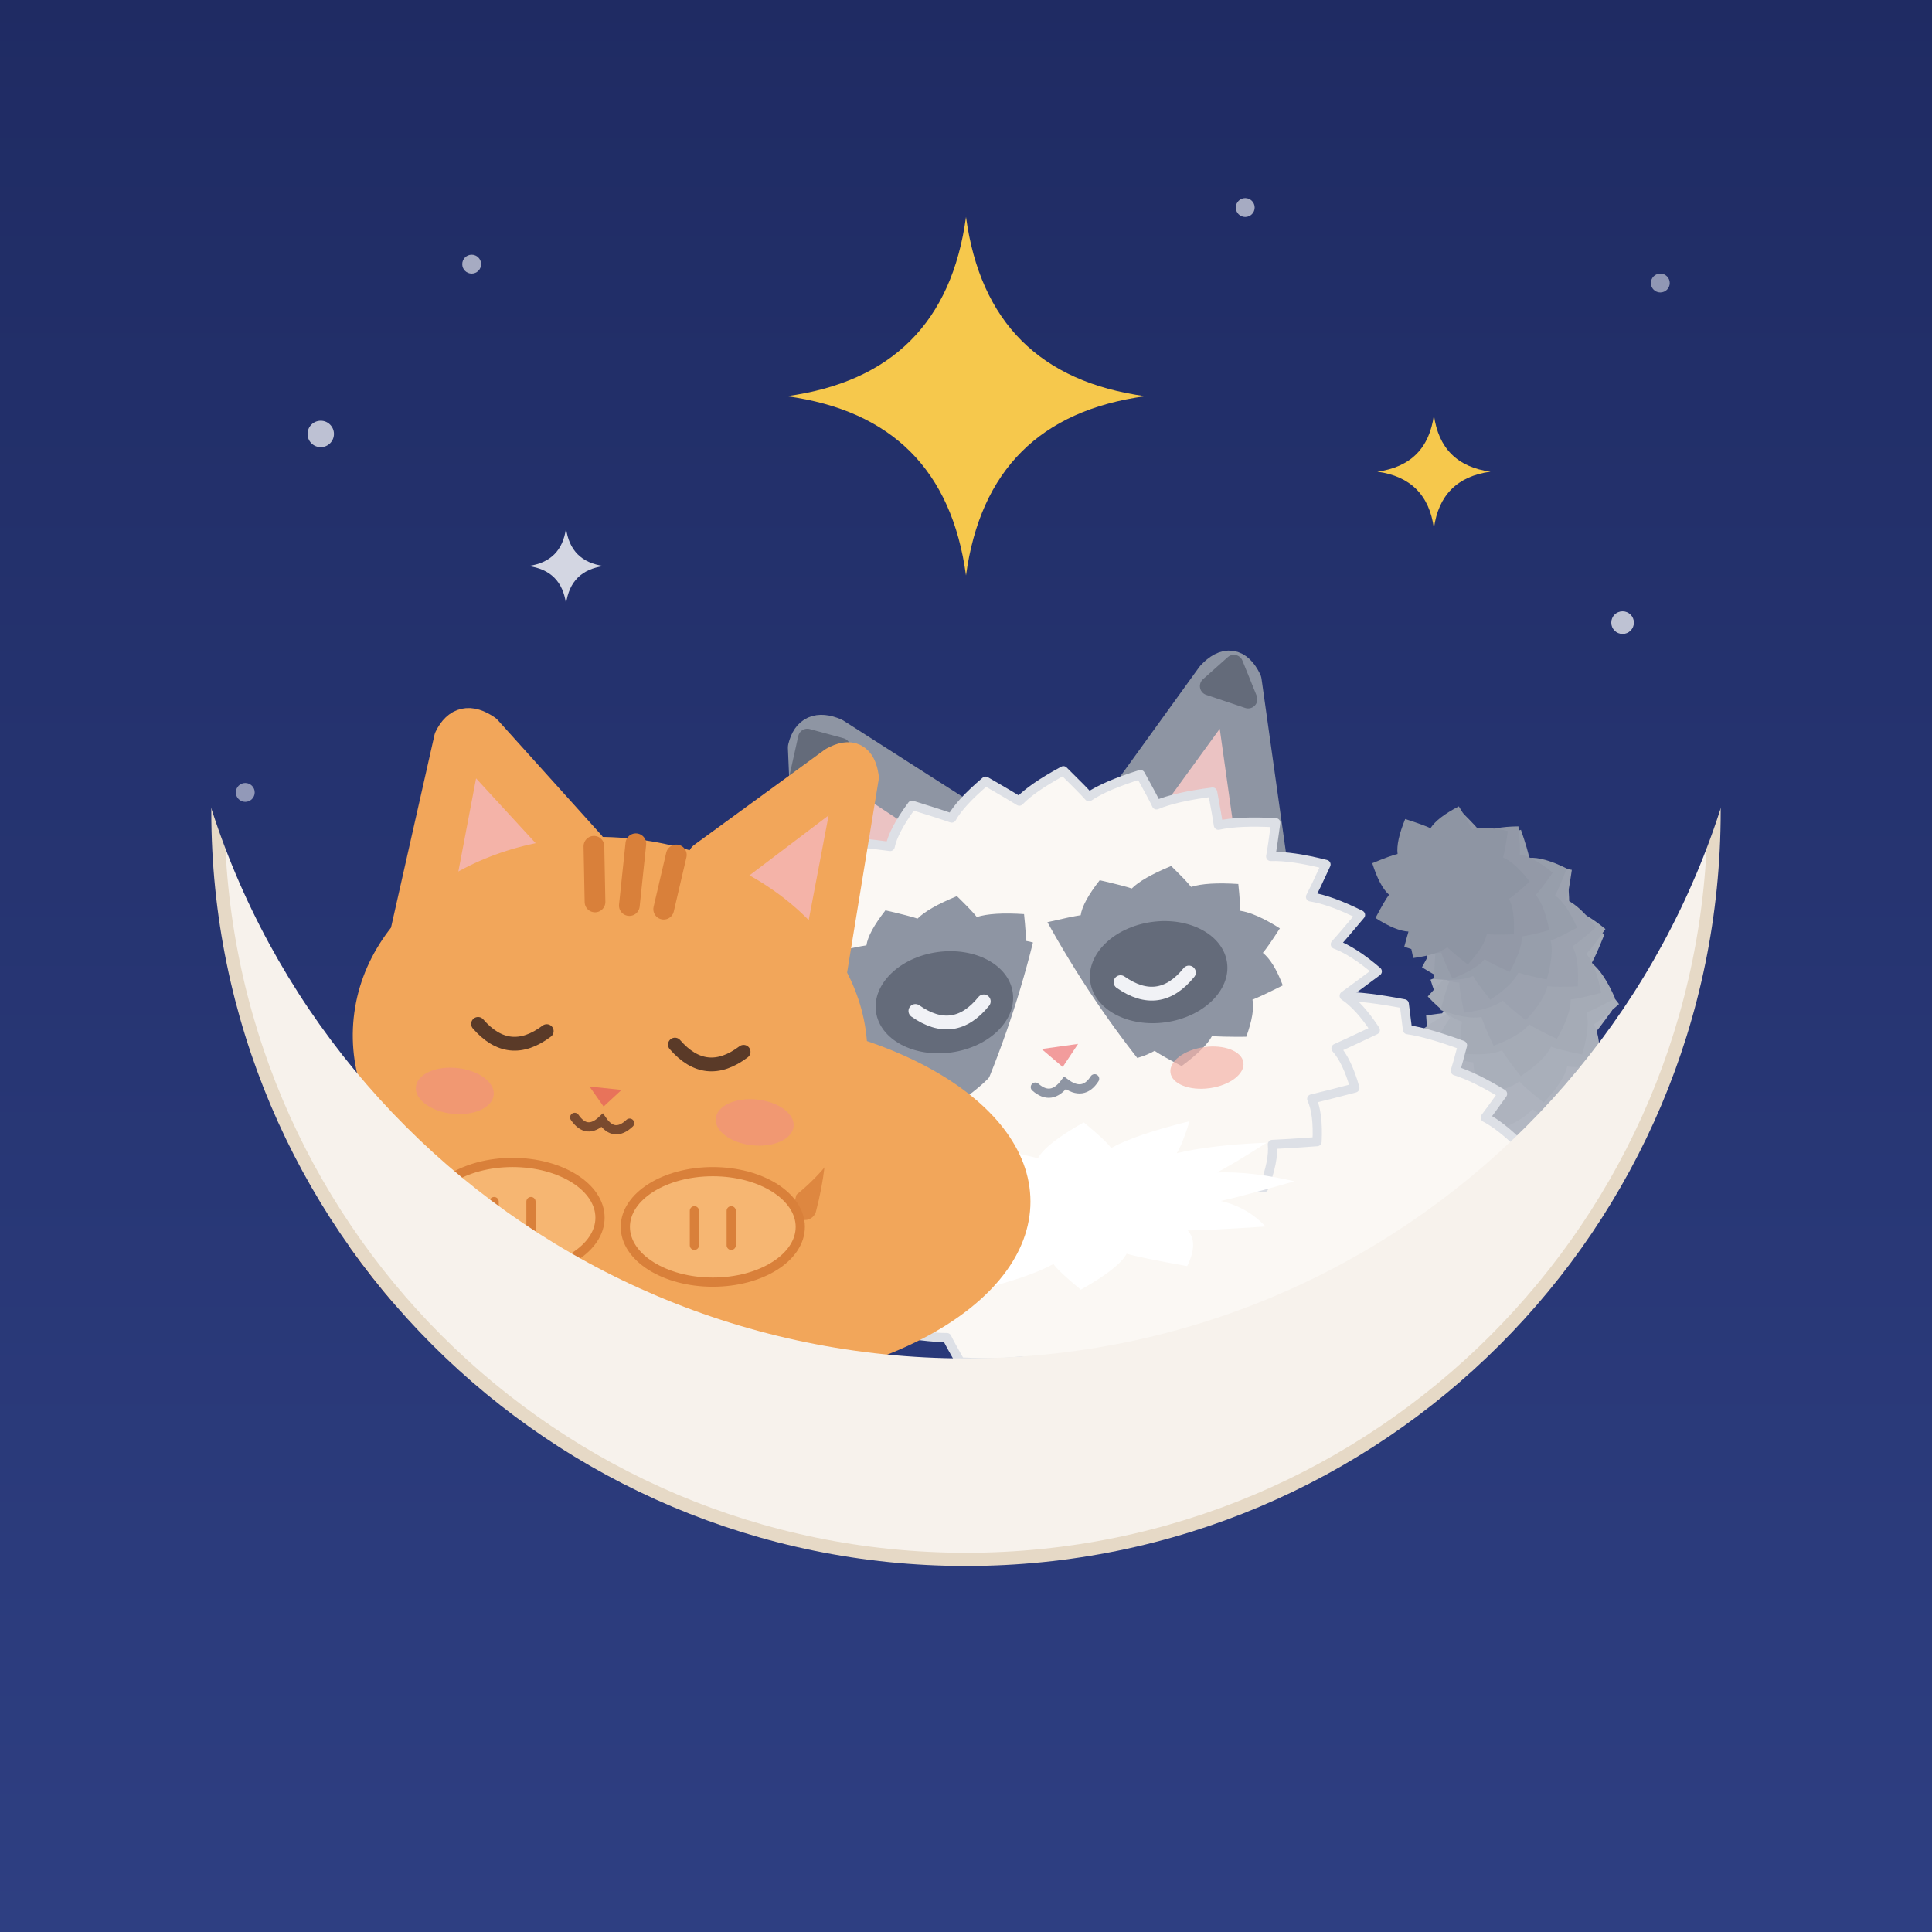
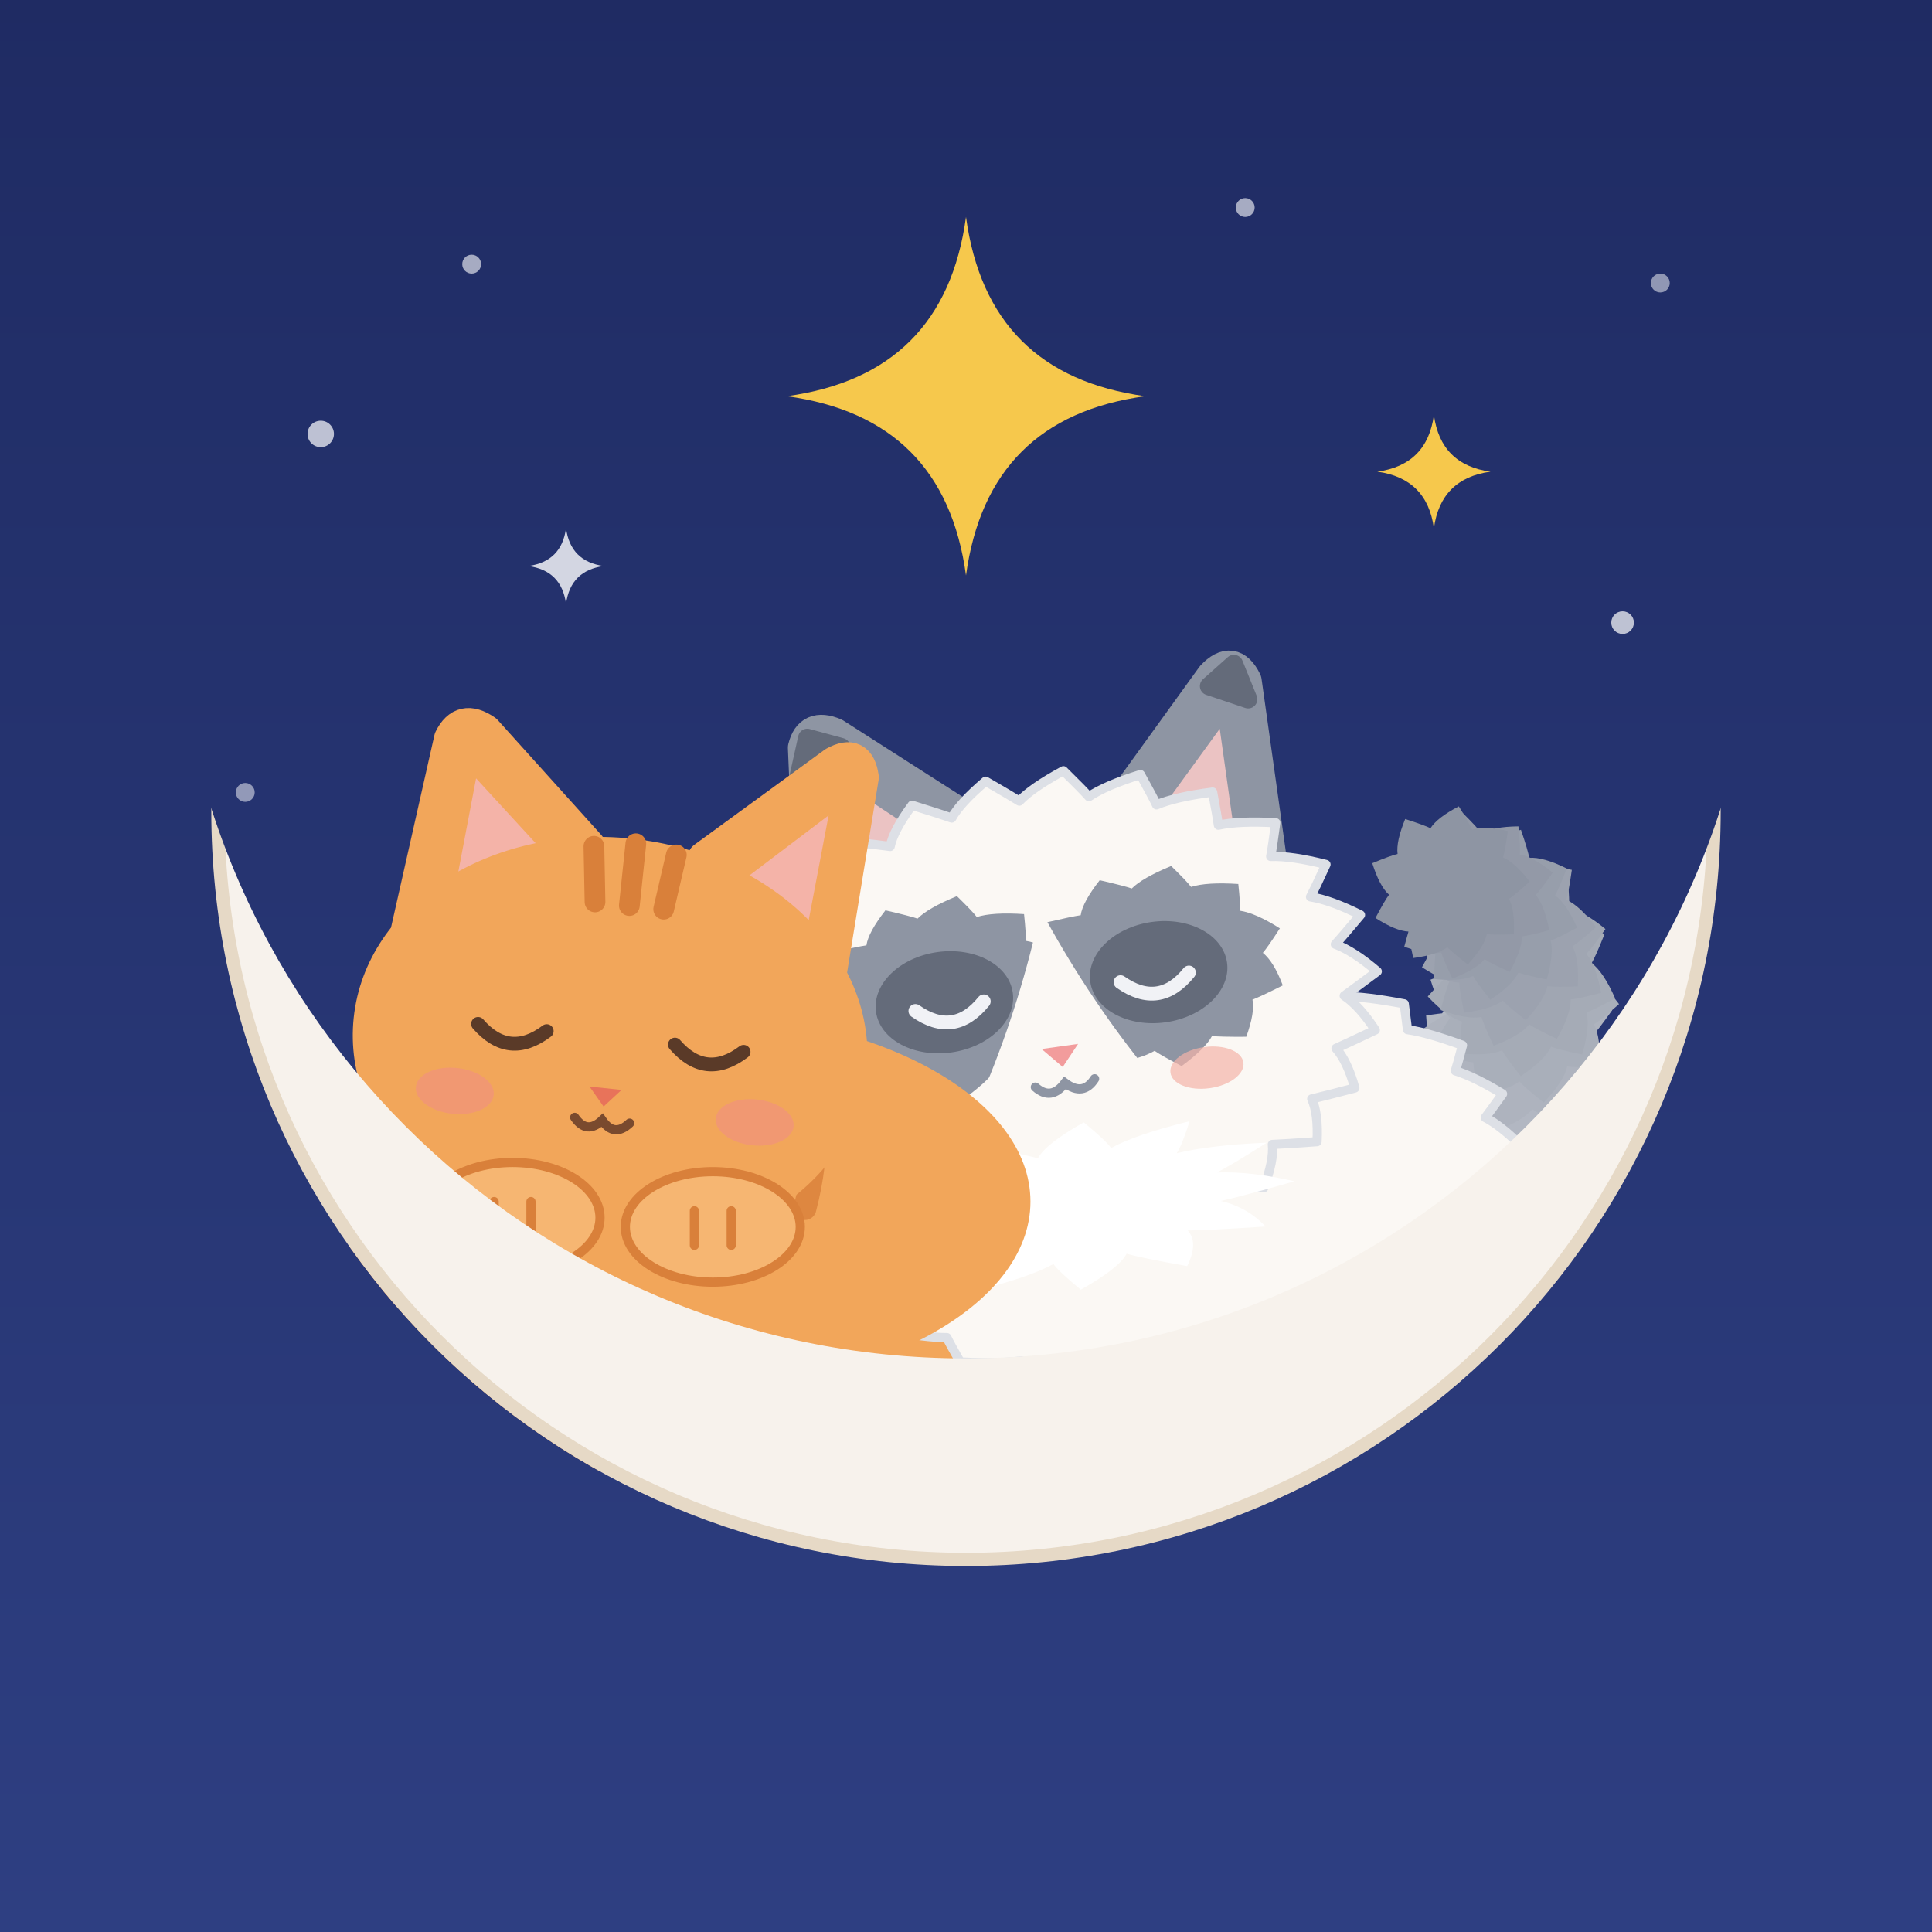
<svg xmlns="http://www.w3.org/2000/svg" width="1024" height="1024" viewBox="0 0 1024 1024">
  <defs>
    <linearGradient id="cielo" x1="0" y1="0" x2="0" y2="1">
      <stop offset="0" stop-color="#1F2B63" />
      <stop offset="1" stop-color="#2E3F82" />
    </linearGradient>
    <symbol id="brillo" viewBox="-10 -10 20 20">
      <path d="M0 -10 Q1.2 -1.2 10 0 Q1.2 1.2 0 10 Q-1.2 1.2 -10 0 Q-1.2 -1.2 0 -10Z" />
    </symbol>
    <clipPath id="dentro-luna">
      <circle cx="512" cy="430" r="400" />
      <rect x="0" y="0" width="1024" height="430" />
    </clipPath>
    <mask id="creciente">
      <rect width="1024" height="1024" fill="#000" />
      <circle cx="512" cy="430" r="400" fill="#fff" />
      <circle cx="512" cy="300" r="420" fill="#000" />
    </mask>
  </defs>
  <rect width="1024" height="1024" fill="url(#cielo)" />
  <g fill="#FFFFFF">
    <circle cx="170" cy="230" r="7" opacity=".7" />
    <circle cx="250" cy="140" r="5" opacity=".6" />
    <circle cx="860" cy="330" r="6" opacity=".7" />
    <circle cx="880" cy="150" r="5" opacity=".5" />
    <circle cx="130" cy="420" r="5" opacity=".5" />
    <circle cx="660" cy="110" r="5" opacity=".6" />
  </g>
  <use href="#brillo" x="300" y="300" width="40" height="40" transform="translate(-20 -20)" fill="#FFFFFF" opacity=".8" />
  <g clip-path="url(#dentro-luna)">
+     <ellipse cx="470" cy="715" rx="300" ry="75" fill="#F2A65A" />
    <g transform="translate(512 560) scale(1.22) translate(-822 -672)">
      <g id="gatitos">
        <g id="gatito-blanco">
          <path d="M1028.7 724.0 Q1032.5 728.6 1034.4 739.9 Q1025.1 742.2 1022.0 742.4 Q1022.0 748.4 1016.1 758.3 Q1007.5 754.1 1005.0 752.3 Q1001.1 756.8 990.3 760.6 Q986.4 751.9 985.6 748.9 Q979.8 749.9 969.0 745.8 Q971.7 736.6 973.0 733.8 Q967.9 730.8 962.2 720.8 Q970.2 715.5 973.0 714.2 Q971.0 708.6 973.1 697.3 Q982.7 698.3 985.6 699.1 Q987.7 693.6 996.6 686.3 Q1003.2 693.2 1005.0 695.7 Q1010.1 692.8 1021.6 692.9 Q1022.3 702.5 1022.0 705.6 Q1027.8 706.6 1036.6 714.1 Q1030.9 721.8 1028.7 724.0Z" fill="#C9CDD5" />
          <path d="M1046.0 724.2 Q1048.7 729.7 1047.9 741.6 Q1038.0 741.7 1034.8 741.2 Q1033.4 747.2 1025.2 755.8 Q1017.5 749.5 1015.4 747.1 Q1010.4 750.7 998.6 752.0 Q996.7 742.3 996.7 739.0 Q990.5 738.7 980.6 732.1 Q985.5 723.4 987.5 720.9 Q983.0 716.7 979.7 705.2 Q989.0 701.7 992.2 701.1 Q991.4 695.0 996.2 684.1 Q1005.6 687.4 1008.4 688.9 Q1011.8 683.8 1022.5 678.5 Q1027.6 687.1 1028.7 690.1 Q1034.7 688.3 1046.2 691.1 Q1044.6 701.0 1043.6 704.0 Q1049.2 706.4 1056.2 716.0 Q1048.7 722.5 1046.0 724.2Z" fill="#C4C9D1" />
          <path d="M1058.6 722.5 Q1060.1 728.7 1056.5 740.4 Q1046.5 738.2 1043.5 736.9 Q1040.6 742.6 1030.4 749.2 Q1024.1 741.1 1022.6 738.2 Q1016.8 740.7 1004.6 739.2 Q1005.1 729.0 1005.8 725.8 Q999.7 724.0 991.3 715.0 Q998.2 707.5 1000.8 705.4 Q997.4 700.2 996.7 687.9 Q1006.9 686.6 1010.2 686.7 Q1010.9 680.4 1018.3 670.7 Q1026.9 676.1 1029.3 678.4 Q1034.0 674.0 1045.9 671.3 Q1049.0 681.0 1049.4 684.3 Q1055.7 683.9 1066.6 689.5 Q1062.7 698.9 1061.0 701.7 Q1066.1 705.5 1070.8 716.8 Q1061.8 721.5 1058.6 722.5Z" fill="#C0C4CD" />
          <path d="M1066.8 718.8 Q1066.8 725.3 1060.5 736.1 Q1051.1 731.6 1048.4 729.6 Q1044.2 734.6 1032.4 738.8 Q1028.1 729.3 1027.3 726.0 Q1020.9 727.2 1009.2 722.8 Q1012.0 712.8 1013.4 709.7 Q1007.8 706.5 1001.6 695.6 Q1010.2 689.7 1013.3 688.3 Q1011.1 682.3 1013.3 670.0 Q1023.7 671.0 1027.0 671.9 Q1029.2 665.8 1038.8 657.8 Q1046.1 665.3 1048.0 668.0 Q1053.6 664.8 1066.1 664.8 Q1066.9 675.3 1066.6 678.6 Q1073.0 679.7 1082.5 687.8 Q1076.4 696.3 1074.0 698.7 Q1078.2 703.6 1080.3 715.9 Q1070.2 718.5 1066.8 718.8Z" fill="#BBC0C9" />
          <path d="M1070.8 713.0 Q1069.3 719.4 1060.6 728.6 Q1052.3 721.9 1050.1 719.4 Q1044.8 723.3 1032.2 724.8 Q1030.2 714.4 1030.1 710.9 Q1023.5 710.6 1012.9 703.6 Q1018.0 694.3 1020.2 691.6 Q1015.4 687.1 1011.8 675.0 Q1021.7 671.1 1025.0 670.5 Q1024.2 663.9 1029.3 652.3 Q1039.3 655.7 1042.3 657.4 Q1045.9 651.9 1057.3 646.2 Q1062.8 655.3 1064.0 658.5 Q1070.3 656.5 1082.6 659.5 Q1081.0 670.0 1079.9 673.2 Q1085.9 675.8 1093.5 686.0 Q1085.5 693.0 1082.6 694.8 Q1085.6 700.6 1084.8 713.3 Q1074.2 713.5 1070.8 713.0Z" fill="#B7BCC6" />
          <path d="M1071.0 705.0 Q1068.1 710.9 1057.4 717.9 Q1050.8 709.5 1049.2 706.5 Q1043.1 709.1 1030.4 707.6 Q1030.8 697.0 1031.5 693.6 Q1025.2 691.7 1016.4 682.4 Q1023.6 674.5 1026.3 672.4 Q1022.6 666.8 1021.9 654.1 Q1032.5 652.6 1035.9 652.7 Q1036.6 646.1 1044.3 635.9 Q1053.3 641.6 1055.9 643.9 Q1060.7 639.3 1073.1 636.3 Q1076.4 646.5 1076.9 649.9 Q1083.5 649.5 1094.9 655.2 Q1090.9 665.2 1089.1 668.1 Q1094.5 672.0 1099.5 683.7 Q1090.1 688.7 1086.8 689.8 Q1088.4 696.3 1084.7 708.5 Q1074.2 706.3 1071.0 705.0Z" fill="#B2B7C2" />
          <path d="M1068.0 694.9 Q1063.8 700.0 1051.8 704.4 Q1047.3 694.7 1046.4 691.3 Q1039.9 692.5 1027.9 688.2 Q1030.7 677.9 1032.2 674.7 Q1026.4 671.5 1020.0 660.4 Q1028.8 654.3 1031.9 652.9 Q1029.6 646.6 1031.8 634.0 Q1042.5 635.0 1045.8 635.9 Q1048.0 629.7 1057.8 621.4 Q1065.3 629.0 1067.3 631.9 Q1073.0 628.5 1085.8 628.5 Q1086.7 639.2 1086.4 642.6 Q1092.9 643.7 1102.7 651.9 Q1096.5 660.6 1094.1 663.1 Q1098.4 668.1 1100.6 680.7 Q1090.3 683.4 1086.8 683.7 Q1086.9 690.3 1080.5 701.4 Q1070.8 696.8 1068.0 694.9Z" fill="#AEB3BE" />
          <path d="M1062.4 682.8 Q1057.2 686.8 1044.6 688.4 Q1042.5 677.9 1042.4 674.5 Q1035.8 674.2 1025.1 667.3 Q1030.2 657.9 1032.3 655.2 Q1027.5 650.8 1023.8 638.6 Q1033.7 634.7 1037.1 634.0 Q1036.2 627.5 1041.2 615.8 Q1051.3 619.2 1054.3 620.8 Q1057.9 615.3 1069.2 609.5 Q1074.8 618.6 1076.0 621.8 Q1082.3 619.8 1094.7 622.7 Q1093.1 633.2 1092.0 636.5 Q1098.1 639.0 1105.7 649.2 Q1097.8 656.2 1094.8 658.0 Q1097.9 663.9 1097.2 676.5 Q1086.5 676.8 1083.2 676.3 Q1081.7 682.8 1073.0 692.0 Q1064.7 685.4 1062.4 682.8Z" fill="#A9AFBA" />
          <path d="M1054.9 669.3 Q1048.9 671.9 1036.5 670.6 Q1036.8 660.1 1037.5 656.8 Q1031.2 655.0 1022.6 645.9 Q1029.6 638.1 1032.2 636.0 Q1028.6 630.6 1027.8 618.1 Q1038.2 616.6 1041.5 616.7 Q1042.2 610.2 1049.6 600.1 Q1058.5 605.6 1061.1 607.9 Q1065.7 603.4 1077.9 600.4 Q1081.2 610.4 1081.7 613.7 Q1088.2 613.3 1099.4 618.8 Q1095.5 628.6 1093.8 631.4 Q1099.0 635.3 1104.0 646.7 Q1094.8 651.7 1091.6 652.8 Q1093.2 659.1 1089.7 671.1 Q1079.4 669.0 1076.2 667.7 Q1073.4 673.6 1063.0 680.5 Q1056.5 672.3 1054.9 669.3Z" fill="#A5ABB6" />
          <path d="M1046.0 654.8 Q1039.7 656.0 1028.2 651.8 Q1030.8 641.9 1032.2 638.9 Q1026.6 635.8 1020.4 625.2 Q1028.8 619.3 1031.8 617.9 Q1029.6 612.0 1031.6 599.9 Q1041.8 600.8 1045.0 601.6 Q1047.1 595.6 1056.5 587.6 Q1063.7 594.9 1065.7 597.6 Q1071.1 594.3 1083.4 594.3 Q1084.3 604.5 1084.0 607.8 Q1090.3 608.8 1099.8 616.6 Q1093.9 625.0 1091.5 627.4 Q1095.7 632.2 1097.9 644.3 Q1088.0 646.9 1084.7 647.2 Q1084.8 653.6 1078.7 664.3 Q1069.4 659.9 1066.7 658.0 Q1062.7 663.0 1051.2 667.3 Q1046.8 658.0 1046.0 654.8Z" fill="#A0A6B2" />
          <path d="M1036.3 639.9 Q1030.1 639.7 1020.1 633.2 Q1024.8 624.4 1026.8 621.9 Q1022.2 617.7 1018.7 606.3 Q1027.9 602.6 1031.1 601.9 Q1030.3 595.8 1034.9 584.8 Q1044.4 587.9 1047.2 589.4 Q1050.5 584.2 1061.2 578.7 Q1066.4 587.2 1067.6 590.2 Q1073.5 588.3 1085.2 590.9 Q1083.8 600.8 1082.8 603.9 Q1088.5 606.3 1095.7 615.8 Q1088.3 622.4 1085.5 624.1 Q1088.4 629.6 1087.8 641.5 Q1077.8 641.9 1074.6 641.4 Q1073.3 647.5 1065.2 656.2 Q1057.4 650.1 1055.2 647.7 Q1050.3 651.4 1038.4 652.9 Q1036.4 643.2 1036.3 639.9Z" fill="#9CA2AF" />
          <path d="M1026.2 625.6 Q1020.4 624.0 1012.4 615.7 Q1018.8 608.4 1021.2 606.5 Q1017.9 601.5 1017.1 590.0 Q1026.6 588.6 1029.7 588.7 Q1030.3 582.7 1037.1 573.4 Q1045.3 578.4 1047.7 580.4 Q1052.0 576.3 1063.1 573.5 Q1066.2 582.6 1066.7 585.7 Q1072.7 585.2 1083.0 590.3 Q1079.5 599.3 1077.9 602.0 Q1082.8 605.4 1087.5 616.0 Q1079.0 620.6 1076.0 621.6 Q1077.5 627.4 1074.3 638.5 Q1064.9 636.6 1062.0 635.5 Q1059.4 640.9 1049.8 647.3 Q1043.8 639.8 1042.3 637.0 Q1036.8 639.5 1025.4 638.3 Q1025.6 628.6 1026.2 625.6Z" fill="#979EAB" />
          <path d="M1016.0 612.6 Q1011.0 609.8 1005.3 600.3 Q1012.9 594.9 1015.6 593.6 Q1013.5 588.3 1015.3 577.3 Q1024.5 578.1 1027.4 578.8 Q1029.3 573.4 1037.7 566.1 Q1044.3 572.6 1046.0 575.1 Q1050.9 572.1 1062.0 572.0 Q1062.9 581.2 1062.6 584.2 Q1068.3 585.1 1076.9 592.1 Q1071.6 599.7 1069.5 601.8 Q1073.3 606.2 1075.4 617.1 Q1066.4 619.5 1063.5 619.8 Q1063.6 625.5 1058.2 635.2 Q1049.7 631.4 1047.3 629.7 Q1043.7 634.1 1033.3 638.1 Q1029.3 629.7 1028.5 626.8 Q1022.9 627.9 1012.4 624.3 Q1014.8 615.3 1016.0 612.6Z" fill="#9399A7" />
          <path d="M1005.8 601.7 Q1001.7 598.1 998.5 588.0 Q1006.7 584.6 1009.5 584.0 Q1008.8 578.6 1012.8 568.8 Q1021.2 571.5 1023.8 572.8 Q1026.7 568.2 1036.1 563.3 Q1040.8 570.8 1041.9 573.4 Q1047.1 571.7 1057.4 574.0 Q1056.2 582.8 1055.3 585.5 Q1060.4 587.6 1066.9 596.0 Q1060.3 601.9 1057.9 603.5 Q1060.5 608.3 1060.0 618.9 Q1051.2 619.2 1048.3 618.8 Q1047.2 624.2 1040.0 632.0 Q1033.1 626.6 1031.1 624.5 Q1026.8 627.8 1016.3 629.2 Q1014.4 620.6 1014.3 617.7 Q1008.8 617.5 999.9 611.8 Q1004.0 604.0 1005.8 601.7Z" fill="#8E95A3" />
          <path d="M1052.0 720.0 Q1057.3 724.5 1062.3 734.5 Q1051.4 739.8 1047.6 741.5 Q1050.9 746.7 1051.7 757.1 Q1039.0 760.7 1034.6 761.8 Q1035.7 767.3 1032.3 777.5 Q1018.5 779.2 1013.8 779.7 Q1012.7 785.1 1005.2 794.6 Q991.1 794.3 986.3 794.1 Q983.1 799.2 972.0 807.3 Q958.5 805.0 953.9 804.2 Q948.7 808.7 934.6 815.0 Q922.4 810.8 918.3 809.3 Q911.4 813.0 895.2 817.2 Q885.0 811.4 881.7 809.3 Q873.5 811.9 856.1 813.7 Q848.5 806.6 846.1 804.2 Q837.1 805.5 819.5 804.7 Q815.0 796.8 813.7 794.1 Q804.4 794.1 787.6 790.9 Q786.5 782.5 786.2 779.7 Q777.2 778.4 762.3 772.9 Q764.5 764.6 765.4 761.8 Q757.2 759.3 744.9 751.8 Q750.4 744.1 752.4 741.5 Q745.5 737.9 736.5 728.9 Q745.0 722.2 748.0 720.0 Q742.7 715.5 737.7 705.5 Q748.6 700.2 752.4 698.5 Q749.1 693.3 748.3 682.9 Q761.0 679.3 765.4 678.2 Q764.3 672.7 767.7 662.5 Q781.5 660.8 786.2 660.3 Q787.3 654.9 794.8 645.4 Q808.9 645.7 813.7 645.9 Q816.9 640.8 828.0 632.7 Q841.5 635.0 846.1 635.8 Q851.3 631.3 865.4 625.0 Q877.6 629.2 881.7 630.7 Q888.6 627.0 904.8 622.8 Q915.0 628.6 918.3 630.7 Q926.5 628.1 943.9 626.3 Q951.5 633.4 953.9 635.8 Q962.9 634.5 980.5 635.3 Q985.0 643.2 986.3 645.9 Q995.6 645.9 1012.4 649.1 Q1013.5 657.5 1013.8 660.3 Q1022.8 661.6 1037.7 667.1 Q1035.5 675.4 1034.6 678.2 Q1042.8 680.7 1055.1 688.2 Q1049.6 695.9 1047.6 698.5 Q1054.5 702.1 1063.5 711.1 Q1055.0 717.8 1052.0 720.0Z" fill="#FBF8F4" stroke="#DDE0E6" stroke-width="4" stroke-linejoin="round" />
          <g transform="rotate(-8 830 650)">
            <path d="M760 610 L768 528 Q772 518 782 524 L838 572Z" fill="#8E95A3" stroke="#8E95A3" stroke-width="14" stroke-linejoin="round" />
            <path d="M900 572 L948 522 Q958 514 962 526 L962 610Z" fill="#8E95A3" stroke="#8E95A3" stroke-width="14" stroke-linejoin="round" />
            <path d="M764 540 L770 524 L784 530Z" fill="#646B7A" stroke="#646B7A" stroke-width="8" stroke-linejoin="round" />
            <path d="M946 526 L958 518 L962 534Z" fill="#646B7A" stroke="#646B7A" stroke-width="8" stroke-linejoin="round" />
            <path d="M778 590 L782 545 L816 575Z" fill="#EBC3C3" />
            <path d="M920 574 L948 545 L948 590Z" fill="#EBC3C3" />
            <path d="M985.4 667.4 Q991.3 672.6 996.7 684.0 Q983.3 688.2 978.7 689.5 Q982.8 695.7 984.4 707.7 Q970.0 709.4 965.2 709.8 Q967.2 716.5 964.9 728.5 Q950.3 727.5 945.5 727.0 Q945.3 733.9 939.2 745.1 Q925.4 741.6 920.9 740.3 Q918.5 747.0 909.0 756.7 Q896.7 750.9 892.7 748.8 Q888.2 754.8 875.9 762.6 Q865.8 754.7 862.6 752.0 Q856.3 757.0 841.8 762.4 Q834.6 753.0 832.4 749.7 Q824.7 753.5 808.9 756.1 Q804.9 745.7 803.8 742.1 Q795.1 744.4 778.9 744.2 Q778.4 733.3 778.4 729.6 Q769.2 730.3 753.6 727.2 Q756.6 716.5 757.8 713.0 Q748.7 712.0 734.5 706.2 Q740.8 696.4 743.1 693.2 Q734.6 690.6 722.7 682.4 Q732.0 674.0 735.3 671.3 Q727.8 667.2 718.9 657.1 Q730.6 650.7 734.6 648.6 Q728.7 643.4 723.3 632.0 Q736.7 627.8 741.3 626.5 Q737.2 620.3 735.6 608.3 Q750.0 606.6 754.8 606.2 Q752.8 599.5 755.1 587.5 Q769.7 588.5 774.5 589.0 Q774.7 582.1 780.8 570.9 Q794.6 574.4 799.1 575.7 Q801.5 569.0 811.0 559.3 Q823.3 565.1 827.3 567.2 Q831.8 561.2 844.1 553.4 Q854.2 561.3 857.4 564.0 Q863.7 559.0 878.2 553.6 Q885.4 563.0 887.6 566.3 Q895.3 562.5 911.1 559.9 Q915.1 570.3 916.2 573.9 Q924.9 571.6 941.1 571.8 Q941.6 582.7 941.6 586.4 Q950.8 585.7 966.4 588.8 Q963.4 599.5 962.2 603.0 Q971.3 604.0 985.5 609.8 Q979.2 619.6 976.9 622.8 Q985.4 625.4 997.3 633.6 Q988.0 642.0 984.7 644.7 Q992.2 648.8 1001.1 658.9 Q989.4 665.3 985.4 667.4Z" fill="#FBF8F4" stroke="#DDE0E6" stroke-width="4" stroke-linejoin="round" />
            <path d="M919.9 748.2 Q931.0 752.5 937.6 761.9 Q911.9 760.0 903.9 758.9 Q907.9 764.8 901.5 774.2 Q881.7 767.7 876.2 765.2 Q872.0 771.0 854.3 777.9 Q845.6 768.4 844.1 765.2 Q832.9 769.5 808.7 772.0 Q813.4 762.1 816.2 759.0 Q801.1 760.5 776.8 758.1 Q793.7 750.4 800.1 748.3 Q785.0 746.7 767.2 739.8 Q791.7 736.4 800.1 735.8 Q789.0 731.5 782.4 722.1 Q808.1 724.0 816.1 725.1 Q812.1 719.2 818.5 709.8 Q838.3 716.3 843.8 718.8 Q848.0 713.0 865.7 706.1 Q874.4 715.6 875.9 718.8 Q887.1 714.5 911.3 712.0 Q906.6 721.9 903.8 725.0 Q918.9 723.5 943.2 725.9 Q926.3 733.6 919.9 735.7 Q935.0 737.3 952.8 744.2 Q928.3 747.6 919.9 748.2Z" fill="#FFFFFF" />
            <clipPath id="cara-ragdoll">
              <ellipse cx="860" cy="656" rx="116" ry="88" />
            </clipPath>
            <g clip-path="url(#cara-ragdoll)">
              <path d="M859.0 644.0 Q863.2 648.5 865.6 659.2 Q855.3 662.7 851.7 663.5 Q852.1 669.0 846.8 679.1 Q835.6 677.6 832.1 676.7 Q828.6 681.6 817.2 687.8 Q808.8 681.8 806.5 679.6 Q800.1 682.3 786.2 682.6 Q783.4 674.1 782.9 671.2 Q775.8 670.8 763.8 665.2 Q767.3 656.8 768.9 654.1 Q763.2 650.7 757.0 641.0 Q765.7 635.4 768.9 633.9 Q766.4 628.6 768.0 617.8 Q779.2 616.8 782.9 616.8 Q784.5 611.3 793.2 602.9 Q803.4 606.8 806.5 608.4 Q811.6 604.5 824.8 601.1 Q830.6 608.6 832.1 611.3 Q839.1 610.1 852.6 612.9 Q852.3 621.7 851.7 624.5 Q858.4 626.5 867.8 634.5 Q861.5 641.8 859.0 644.0Z" fill="#8E95A3" />
              <path d="M953.0 644.0 Q957.2 648.5 959.6 659.2 Q949.3 662.7 945.7 663.5 Q946.1 669.0 940.8 679.1 Q929.6 677.6 926.1 676.7 Q922.6 681.6 911.2 687.8 Q902.8 681.8 900.5 679.6 Q894.1 682.3 880.2 682.6 Q877.4 674.1 876.9 671.2 Q869.8 670.8 857.8 665.2 Q861.3 656.8 862.9 654.1 Q857.2 650.7 851.0 641.0 Q859.7 635.4 862.9 633.9 Q860.4 628.6 862.0 617.8 Q873.2 616.8 876.9 616.8 Q878.5 611.3 887.2 602.9 Q897.4 606.8 900.5 608.4 Q905.6 604.5 918.8 601.1 Q924.6 608.6 926.1 611.3 Q933.1 610.1 946.6 612.9 Q946.3 621.7 945.7 624.5 Q952.4 626.5 961.8 634.5 Q955.5 641.8 953.0 644.0Z" fill="#8E95A3" />
              <ellipse cx="813" cy="646" rx="30" ry="22" fill="#646B7A" />
              <ellipse cx="907" cy="646" rx="30" ry="22" fill="#646B7A" />
              <path d="M860 612 Q846 650 826 684 Q860 708 894 684 Q874 650 860 612Z" fill="#FBF8F4" />
            </g>
            <path d="M800 648 Q815 662 830 648" fill="none" stroke="#F1F2F6" stroke-width="6" stroke-linecap="round" />
            <path d="M890 648 Q905 662 920 648" fill="none" stroke="#F1F2F6" stroke-width="6" stroke-linecap="round" />
            <ellipse cx="798" cy="690" rx="16" ry="9" fill="#F4B3A8" opacity=".7" />
            <ellipse cx="922" cy="690" rx="16" ry="9" fill="#F4B3A8" opacity=".7" />
            <path d="M852 672 L868 672 L860 681Z" fill="#F29C9C" />
            <path d="M847 688 Q853 695 860 688 Q867 695 873 688" fill="none" stroke="#8E95A3" stroke-width="4" stroke-linecap="round" />
          </g>
        </g>
        <g id="gatito-naranja">
          <ellipse cx="700" cy="735" rx="150" ry="82" fill="#F2A65A" />
          <path d="M700 660 Q712 700 700 735 M750 662 Q762 700 752 738" fill="none" stroke="#D9803A" stroke-width="10" stroke-linecap="round" opacity=".8" />
          <g transform="rotate(6 650 660)">
            <path d="M575 625 L585 540 Q589 529 600 535 L650 580Z" fill="#F2A65A" stroke="#F2A65A" stroke-width="14" stroke-linejoin="round" />
            <path d="M700 580 L752 533 Q762 526 765 538 L760 625Z" fill="#F2A65A" stroke="#F2A65A" stroke-width="14" stroke-linejoin="round" />
            <path d="M594 604 L598 556 L632 586Z" fill="#F4B3A8" />
            <path d="M720 586 L752 556 L748 604Z" fill="#F4B3A8" />
            <ellipse cx="668" cy="665" rx="112" ry="90" fill="#F2A65A" />
            <g stroke="#D9803A" stroke-width="9" stroke-linecap="round">
              <line x1="652" y1="580" x2="655" y2="604" />
              <line x1="670" y1="577" x2="670" y2="604" />
              <line x1="688" y1="580" x2="685" y2="604" />
            </g>
            <path d="M610 662 Q625 676 640 662" fill="none" stroke="#5A3A28" stroke-width="6" stroke-linecap="round" />
            <path d="M696 662 Q711 676 726 662" fill="none" stroke="#5A3A28" stroke-width="6" stroke-linecap="round" />
            <ellipse cx="603" cy="692" rx="17" ry="10" fill="#F08A8A" opacity=".5" />
            <ellipse cx="734" cy="692" rx="17" ry="10" fill="#F08A8A" opacity=".5" />
            <path d="M661 684 L675 684 L668 692Z" fill="#E8735A" />
            <path d="M656 698 Q662 705 668 698 Q674 705 680 698" fill="none" stroke="#7A4A2E" stroke-width="4" stroke-linecap="round" />
          </g>
          <ellipse cx="625" cy="742" rx="38" ry="24" fill="#F6B672" stroke="#D9803A" stroke-width="4" />
          <ellipse cx="712" cy="746" rx="38" ry="24" fill="#F6B672" stroke="#D9803A" stroke-width="4" />
          <g stroke="#D9803A" stroke-width="4" stroke-linecap="round">
            <line x1="617" y1="735" x2="617" y2="750" />
            <line x1="633" y1="735" x2="633" y2="750" />
            <line x1="704" y1="739" x2="704" y2="754" />
            <line x1="720" y1="739" x2="720" y2="754" />
          </g>
        </g>
      </g>
    </g>
  </g>
  <g mask="url(#creciente)">
    <rect width="1024" height="1024" fill="#F7F2EC" />
    <circle cx="512" cy="430" r="398" fill="none" stroke="#E6D9C6" stroke-width="10" />
  </g>
  <use href="#brillo" x="512" y="210" width="190" height="190" transform="translate(-95 -95)" fill="#F6C84C" />
  <use href="#brillo" x="760" y="250" width="60" height="60" transform="translate(-30 -30)" fill="#F6C84C" />
</svg>
